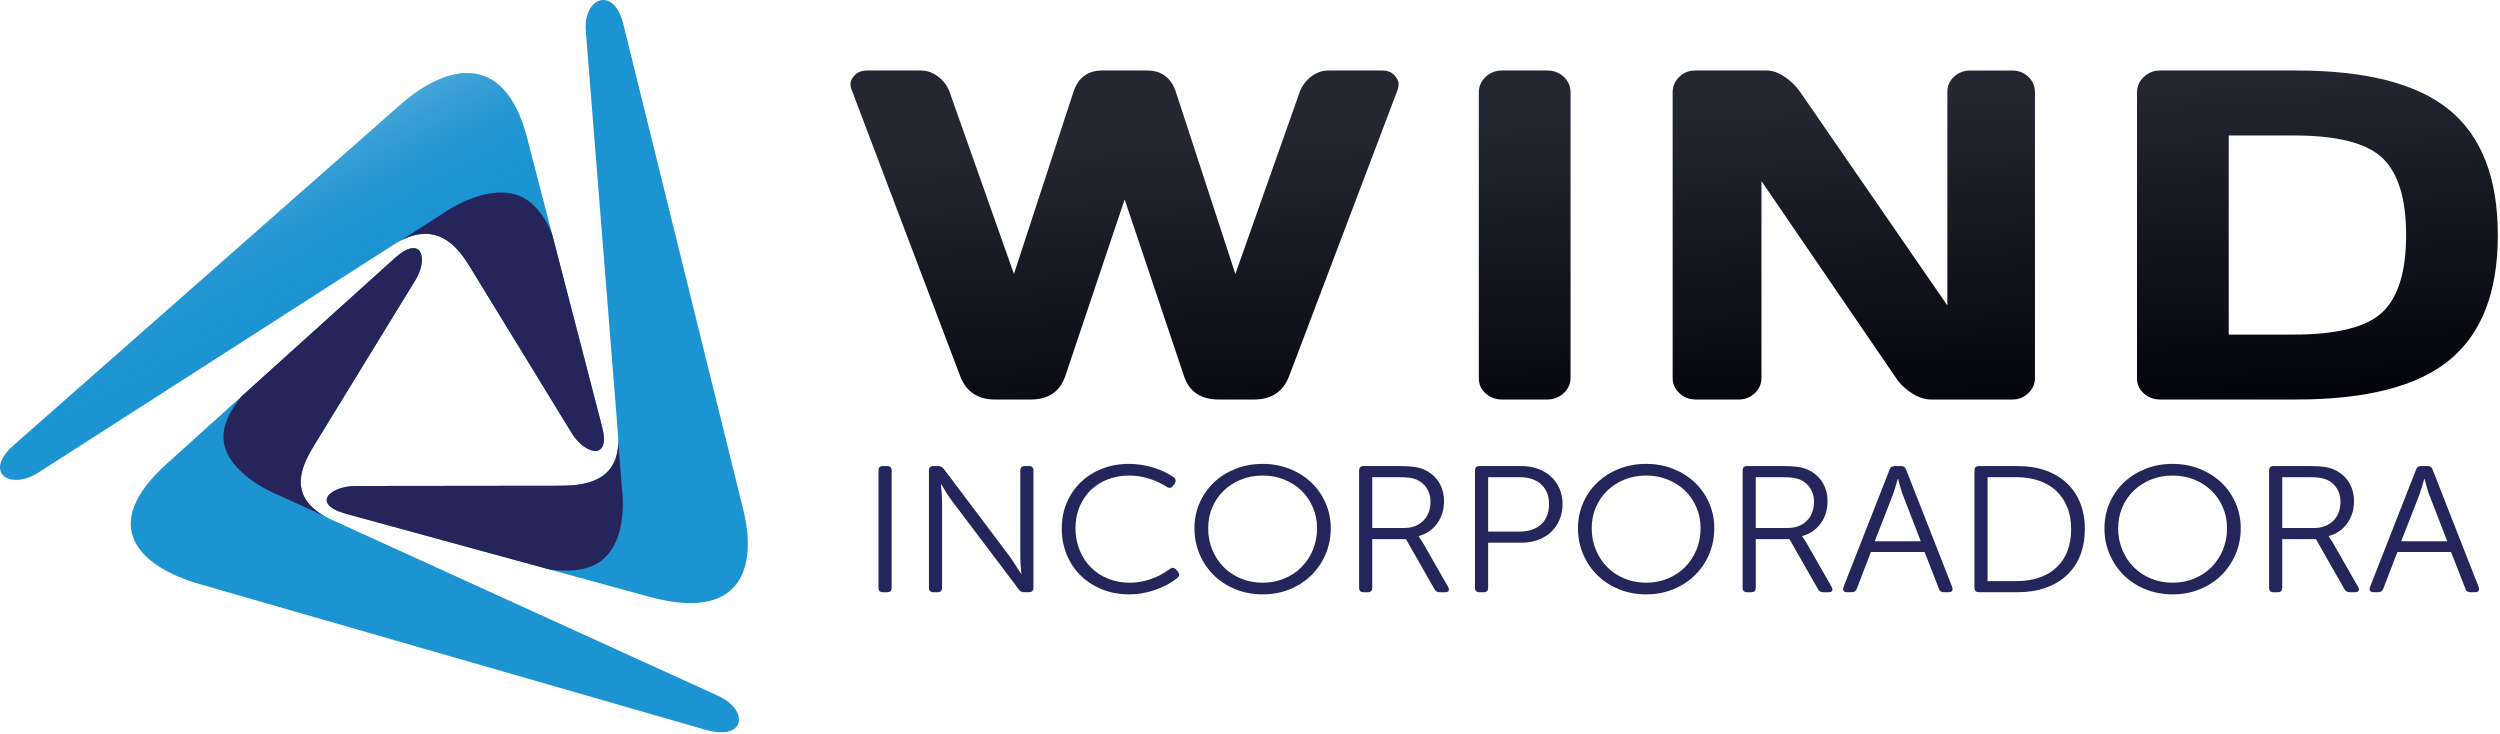
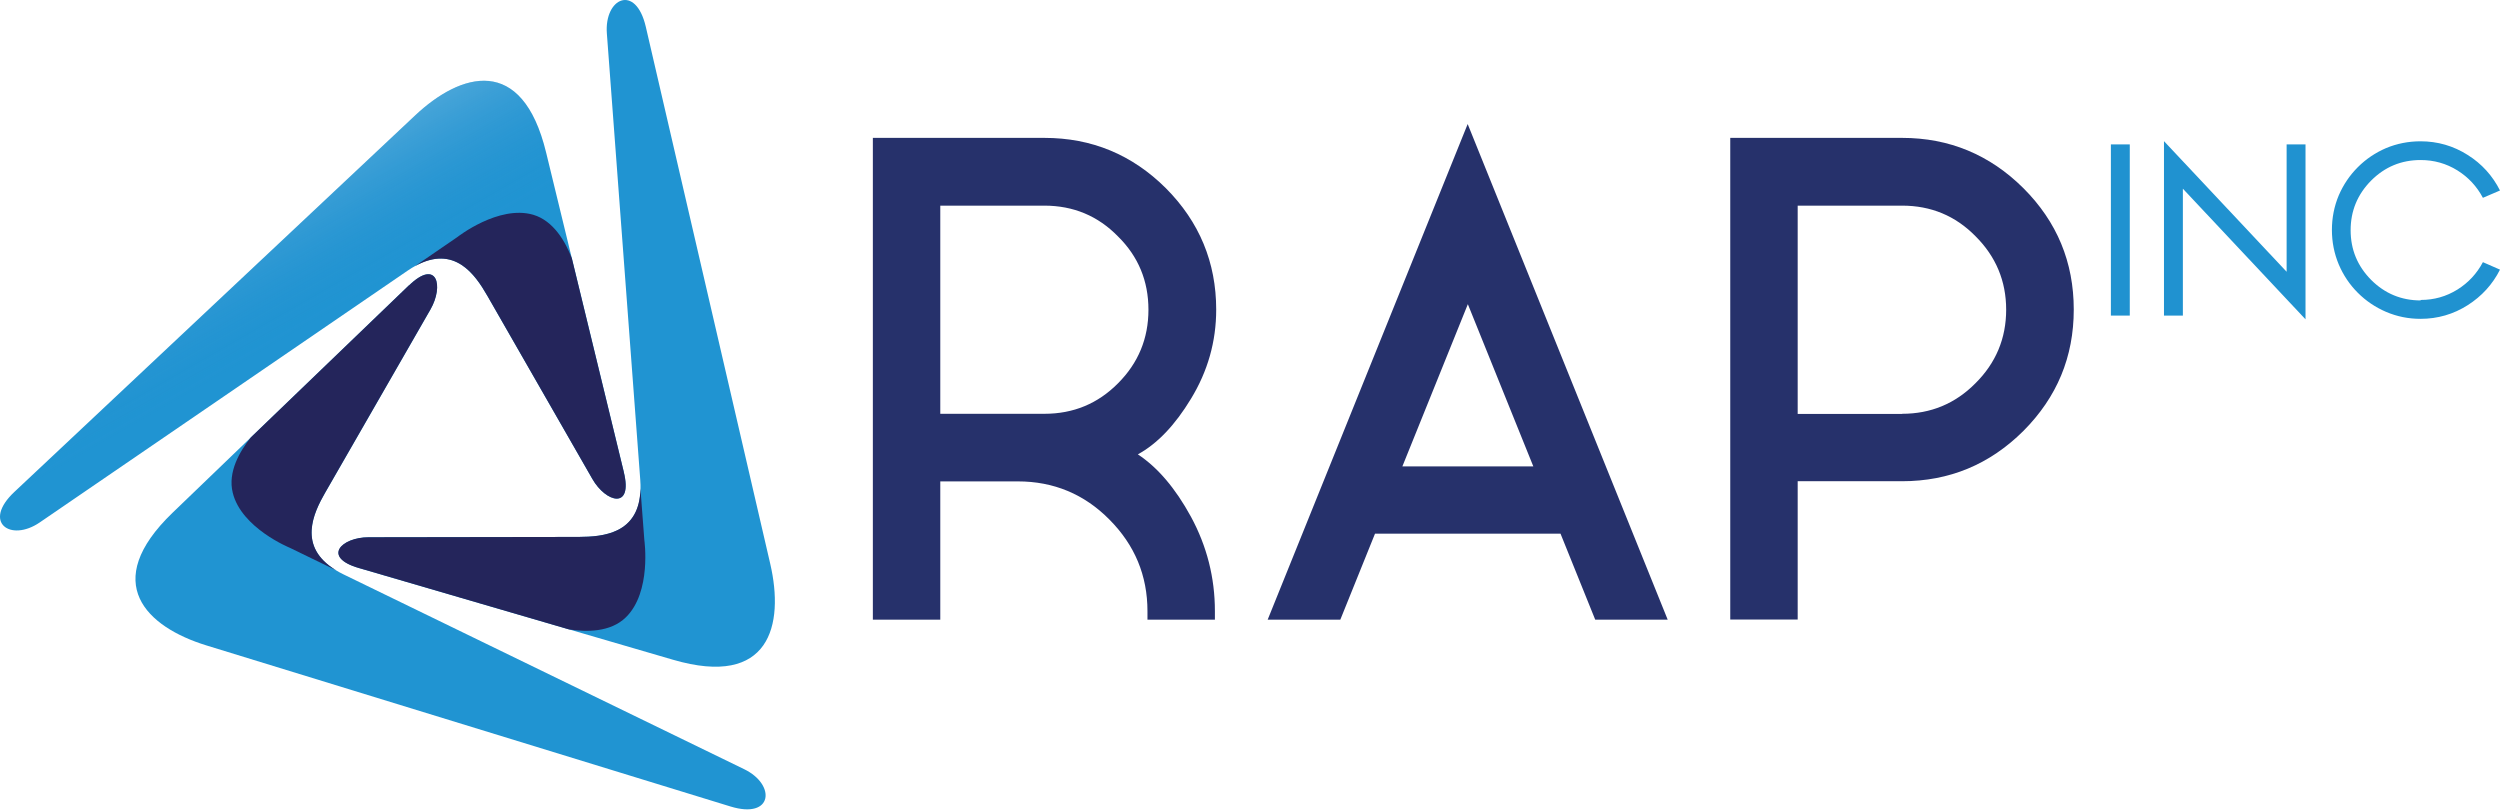
- <svg xmlns="http://www.w3.org/2000/svg" width="460" height="135" viewBox="0 0 460 135" fill="none">
-   <path d="M156.706 16.519C156.557 16.181 156.481 15.793 156.481 15.357C156.481 14.921 156.743 14.413 157.265 13.837C157.787 13.26 158.571 12.971 159.617 12.971H169.421C170.585 12.971 171.659 13.351 172.643 14.111C173.627 14.87 174.329 15.827 174.746 16.982L186.567 50.418L197.49 16.982C198.356 14.309 200.132 12.971 202.818 12.971H211.055C213.741 12.971 215.516 14.309 216.383 16.982L227.306 50.418L239.126 16.982C239.544 15.829 240.245 14.872 241.23 14.111C242.214 13.351 243.288 12.971 244.452 12.971H254.256C255.271 12.971 256.039 13.26 256.563 13.837C257.084 14.413 257.346 14.921 257.346 15.357C257.346 15.793 257.287 16.181 257.167 16.519L237.2 69.204C236.095 72.076 233.947 73.51 230.753 73.51H224.261C220.949 73.51 218.814 72.074 217.858 69.204L206.935 36.699L196.012 69.204C195.028 72.076 192.894 73.51 189.61 73.51H183.073C179.909 73.51 177.775 72.074 176.67 69.204L156.703 16.519H156.706Z" fill="url(#paint0_linear_1327_22)" />
-   <path d="M272.103 69.627V16.982C272.103 15.885 272.52 14.941 273.356 14.153C274.192 13.365 275.193 12.971 276.357 12.971H284.683C285.906 12.971 286.928 13.365 287.75 14.153C288.571 14.941 288.982 15.885 288.982 16.982V69.54C288.982 70.638 288.557 71.573 287.707 72.347C286.857 73.122 285.849 73.51 284.685 73.51H276.359C275.195 73.51 274.194 73.135 273.358 72.39C272.523 71.644 272.105 70.722 272.105 69.625L272.103 69.627Z" fill="url(#paint1_linear_1327_22)" />
-   <path d="M307.768 69.543V16.982C307.768 15.885 308.172 14.941 308.977 14.153C309.782 13.365 310.768 12.971 311.932 12.971H325.093C326.137 12.971 327.242 13.365 328.406 14.153C329.569 14.941 330.526 15.885 331.272 16.982L358.311 56.202V16.9C358.311 15.802 358.722 14.874 359.544 14.113C360.363 13.354 361.357 12.973 362.521 12.973H370.221C371.385 12.973 372.379 13.354 373.196 14.113C374.022 14.872 374.431 15.829 374.431 16.984V69.543C374.431 70.64 374.022 71.575 373.196 72.35C372.379 73.124 371.385 73.512 370.221 73.512H355.358C354.194 73.512 353 73.124 351.777 72.35C350.554 71.575 349.584 70.64 348.866 69.543L324.109 33.322V69.543C324.109 70.64 323.698 71.575 322.877 72.35C322.055 73.124 321.064 73.512 319.9 73.512H312.02C310.856 73.512 309.855 73.124 309.019 72.35C308.183 71.575 307.766 70.64 307.766 69.543H307.768Z" fill="url(#paint2_linear_1327_22)" />
-   <path d="M393.208 69.627V17.067C393.208 15.914 393.626 14.941 394.462 14.153C395.297 13.365 396.298 12.971 397.462 12.971H422.488C435.442 12.971 444.863 15.413 450.758 20.295C456.653 25.179 459.601 32.832 459.601 43.261C459.601 53.691 456.651 61.337 450.758 66.206C444.863 71.074 435.442 73.51 422.488 73.51H397.462C396.298 73.51 395.297 73.135 394.462 72.39C393.626 71.644 393.208 70.722 393.208 69.625V69.627ZM410.087 61.564H421.995C430.024 61.564 435.487 60.186 438.381 57.428C441.275 54.67 442.725 49.949 442.725 43.266C442.725 36.583 441.277 31.852 438.381 29.081C435.487 26.309 430.024 24.923 421.995 24.923H410.087V61.566V61.564Z" fill="url(#paint3_linear_1327_22)" />
-   <path d="M161.642 86.58C161.642 86.03 161.923 85.754 162.482 85.754H163.219C163.778 85.754 164.059 86.03 164.059 86.58V108.146C164.059 108.696 163.778 108.972 163.219 108.972H162.482C161.923 108.972 161.642 108.696 161.642 108.146V86.58Z" fill="#24255B" />
-   <path d="M170.924 86.579C170.924 86.029 171.205 85.753 171.764 85.753H172.605C173.001 85.753 173.351 85.929 173.655 86.281L185.844 102.462C186.146 102.903 186.498 103.431 186.894 104.047C187.291 104.664 187.617 105.183 187.874 105.599H187.945C187.898 105.203 187.85 104.697 187.805 104.081C187.758 103.464 187.735 102.925 187.735 102.462V86.577C187.735 86.027 188.027 85.751 188.61 85.751H189.312C189.871 85.751 190.152 86.027 190.152 86.577V108.143C190.152 108.693 189.871 108.969 189.312 108.969H188.471C188.004 108.969 187.666 108.793 187.456 108.442L175.232 92.26C174.904 91.842 174.55 91.325 174.165 90.709C173.78 90.092 173.459 89.564 173.202 89.124H173.131C173.178 89.542 173.223 90.058 173.27 90.675C173.318 91.292 173.341 91.819 173.341 92.26V108.146C173.341 108.695 173.06 108.971 172.501 108.971H171.764C171.205 108.971 170.924 108.695 170.924 108.146V86.579Z" fill="#24255B" />
-   <path d="M195.366 97.213C195.366 95.497 195.675 93.916 196.294 92.474C196.912 91.031 197.769 89.782 198.867 88.725C199.965 87.667 201.266 86.841 202.772 86.247C204.278 85.653 205.93 85.355 207.727 85.355C209.221 85.355 210.709 85.582 212.193 86.031C213.676 86.483 214.944 87.082 215.994 87.832C216.367 88.162 216.414 88.549 216.134 88.987L215.817 89.417C215.489 89.836 215.092 89.88 214.627 89.549C213.648 88.91 212.555 88.409 211.353 88.046C210.149 87.683 208.966 87.501 207.798 87.501C206.351 87.501 205.019 87.736 203.806 88.211C202.592 88.685 201.546 89.35 200.671 90.21C199.795 91.069 199.113 92.093 198.622 93.282C198.13 94.47 197.885 95.77 197.885 97.18C197.885 98.589 198.135 99.975 198.638 101.209C199.141 102.442 199.835 103.504 200.723 104.397C201.61 105.289 202.665 105.982 203.893 106.478C205.118 106.974 206.454 107.221 207.904 107.221C209.165 107.221 210.437 107.001 211.721 106.56C213.006 106.12 214.172 105.503 215.225 104.71C215.668 104.381 216.065 104.412 216.414 104.811L216.728 105.173C217.054 105.592 217.031 105.977 216.658 106.329C215.468 107.275 214.084 108.018 212.507 108.557C210.93 109.096 209.372 109.365 207.831 109.365C206.011 109.365 204.339 109.062 202.821 108.457C201.303 107.851 199.991 107.01 198.881 105.93C197.772 104.853 196.908 103.568 196.289 102.084C195.671 100.597 195.361 98.974 195.361 97.213H195.366Z" fill="#24255B" />
-   <path d="M219.782 97.211C219.782 95.539 220.096 93.981 220.727 92.538C221.357 91.096 222.233 89.842 223.354 88.774C224.475 87.705 225.8 86.871 227.33 86.263C228.859 85.657 230.521 85.355 232.32 85.355C234.119 85.355 235.746 85.657 237.275 86.263C238.805 86.868 240.129 87.699 241.251 88.756C242.372 89.813 243.253 91.067 243.895 92.52C244.537 93.974 244.858 95.537 244.858 97.211C244.858 98.885 244.537 100.53 243.895 102.017C243.253 103.504 242.372 104.791 241.251 105.881C240.129 106.972 238.805 107.825 237.275 108.441C235.746 109.058 234.093 109.365 232.32 109.365C230.547 109.365 228.892 109.056 227.365 108.441C225.835 107.825 224.511 106.972 223.389 105.881C222.268 104.791 221.388 103.504 220.745 102.017C220.103 100.53 219.782 98.929 219.782 97.211ZM222.304 97.211C222.304 98.642 222.561 99.969 223.073 101.191C223.585 102.413 224.287 103.47 225.174 104.361C226.062 105.254 227.117 105.953 228.345 106.458C229.57 106.965 230.894 107.217 232.32 107.217C233.746 107.217 235.07 106.963 236.296 106.458C237.521 105.953 238.578 105.251 239.466 104.361C240.354 103.468 241.053 102.413 241.567 101.191C242.079 99.969 242.337 98.642 242.337 97.211C242.337 95.779 242.079 94.535 241.567 93.346C241.053 92.157 240.354 91.133 239.466 90.274C238.578 89.415 237.523 88.738 236.296 88.244C235.07 87.748 233.744 87.5 232.32 87.5C230.897 87.5 229.542 87.748 228.328 88.244C227.115 88.74 226.057 89.422 225.158 90.292C224.258 91.162 223.557 92.186 223.057 93.364C222.554 94.542 222.304 95.824 222.304 97.211Z" fill="#24255B" />
-   <path d="M250.076 86.58C250.076 86.03 250.357 85.754 250.917 85.754H257.572C258.622 85.754 259.498 85.803 260.199 85.903C260.9 86.003 261.519 86.172 262.055 86.415C263.221 86.943 264.12 87.715 264.751 88.726C265.381 89.739 265.697 90.905 265.697 92.227C265.697 93.812 265.27 95.184 264.42 96.339C263.568 97.494 262.442 98.26 261.039 98.634V98.701C261.087 98.768 261.162 98.883 261.266 99.048C261.37 99.213 261.505 99.407 261.67 99.627L266.467 108.015C266.63 108.324 266.653 108.56 266.538 108.725C266.42 108.89 266.2 108.972 265.872 108.972H264.961C264.47 108.972 264.132 108.785 263.946 108.411L258.693 99.197H252.494V108.146C252.494 108.696 252.213 108.972 251.653 108.972H250.917C250.357 108.972 250.076 108.696 250.076 108.146V86.58ZM258.341 97.149C259.812 97.149 260.99 96.709 261.878 95.829C262.765 94.95 263.209 93.77 263.209 92.296C263.209 91.373 262.982 90.551 262.527 89.837C262.071 89.122 261.436 88.588 260.617 88.234C260.22 88.08 259.788 87.969 259.321 87.904C258.853 87.838 258.211 87.804 257.394 87.804H252.491V97.149H258.339H258.341Z" fill="#24255B" />
-   <path d="M271.4 86.58C271.4 86.03 271.681 85.754 272.241 85.754H279.911C281.032 85.754 282.059 85.925 282.994 86.266C283.926 86.606 284.727 87.087 285.393 87.702C286.058 88.318 286.578 89.055 286.951 89.915C287.324 90.774 287.51 91.72 287.51 92.755C287.51 93.79 287.324 94.776 286.951 95.644C286.578 96.515 286.058 97.263 285.393 97.891C284.727 98.518 283.926 99.004 282.994 99.344C282.059 99.685 281.032 99.856 279.911 99.856H273.818V108.146C273.818 108.696 273.537 108.972 272.977 108.972H272.241C271.681 108.972 271.4 108.696 271.4 108.146V86.58ZM279.595 97.811C281.275 97.811 282.6 97.365 283.57 96.473C284.538 95.58 285.024 94.342 285.024 92.757C285.024 91.172 284.545 90.032 283.589 89.142C282.63 88.249 281.313 87.804 279.632 87.804H273.818V97.811H279.597H279.595Z" fill="#24255B" />
-   <path d="M290.353 97.211C290.353 95.539 290.667 93.981 291.297 92.538C291.927 91.096 292.803 89.842 293.924 88.774C295.046 87.705 296.37 86.871 297.9 86.263C299.43 85.657 301.092 85.355 302.89 85.355C304.689 85.355 306.316 85.657 307.846 86.263C309.375 86.868 310.7 87.699 311.821 88.756C312.942 89.813 313.823 91.067 314.465 92.52C315.107 93.974 315.428 95.537 315.428 97.211C315.428 98.885 315.107 100.53 314.465 102.017C313.823 103.504 312.942 104.791 311.821 105.881C310.7 106.972 309.375 107.825 307.846 108.441C306.316 109.058 304.663 109.365 302.89 109.365C301.118 109.365 299.463 109.056 297.935 108.441C296.405 107.825 295.081 106.972 293.96 105.881C292.838 104.791 291.958 103.504 291.316 102.017C290.674 100.53 290.353 98.929 290.353 97.211ZM292.874 97.211C292.874 98.642 293.131 99.969 293.643 101.191C294.156 102.413 294.857 103.47 295.744 104.361C296.632 105.254 297.687 105.953 298.915 106.458C300.14 106.965 301.465 107.217 302.89 107.217C304.316 107.217 305.641 106.963 306.866 106.458C308.091 105.953 309.149 105.251 310.036 104.361C310.924 103.468 311.623 102.413 312.137 101.191C312.65 99.969 312.907 98.642 312.907 97.211C312.907 95.779 312.65 94.535 312.137 93.346C311.623 92.157 310.924 91.133 310.036 90.274C309.149 89.415 308.093 88.738 306.866 88.244C305.641 87.748 304.314 87.5 302.89 87.5C301.467 87.5 300.112 87.748 298.898 88.244C297.685 88.74 296.627 89.422 295.728 90.292C294.829 91.162 294.127 92.186 293.627 93.364C293.124 94.542 292.874 95.824 292.874 97.211Z" fill="#24255B" />
-   <path d="M320.643 86.58C320.643 86.03 320.924 85.754 321.483 85.754H328.138C329.188 85.754 330.064 85.803 330.765 85.903C331.467 86.003 332.085 86.172 332.621 86.415C333.787 86.943 334.687 87.715 335.317 88.726C335.947 89.739 336.264 90.905 336.264 92.227C336.264 93.812 335.836 95.184 334.986 96.339C334.134 97.494 333.008 98.26 331.606 98.634V98.701C331.653 98.768 331.729 98.883 331.832 99.048C331.936 99.213 332.071 99.407 332.236 99.627L337.033 108.015C337.196 108.324 337.22 108.56 337.104 108.725C336.986 108.89 336.766 108.972 336.438 108.972H335.527C335.036 108.972 334.698 108.785 334.512 108.411L329.259 99.197H323.06V108.146C323.06 108.696 322.779 108.972 322.22 108.972H321.483C320.924 108.972 320.643 108.696 320.643 108.146V86.58ZM328.908 97.149C330.378 97.149 331.556 96.709 332.444 95.829C333.332 94.95 333.775 93.77 333.775 92.296C333.775 91.373 333.549 90.551 333.093 89.837C332.638 89.122 332.002 88.588 331.183 88.234C330.787 88.08 330.355 87.969 329.887 87.904C329.42 87.838 328.778 87.804 327.961 87.804H323.058V97.149H328.905H328.908Z" fill="#24255B" />
-   <path d="M347.68 86.415C347.795 85.974 348.112 85.754 348.626 85.754H349.783C350.274 85.754 350.588 85.974 350.73 86.415L359.205 108.013C359.391 108.652 359.157 108.97 358.504 108.97H357.734C357.174 108.97 356.846 108.75 356.754 108.309L354.127 101.573H344.249L341.657 108.309C341.518 108.75 341.19 108.97 340.678 108.97H339.941C339.24 108.97 338.994 108.652 339.205 108.013L347.68 86.415ZM353.423 99.594L350.165 91.172C350.003 90.776 349.837 90.28 349.674 89.685C349.511 89.091 349.37 88.574 349.254 88.134H349.183C349.065 88.574 348.914 89.091 348.728 89.685C348.541 90.28 348.378 90.776 348.237 91.172L344.946 99.594H353.421H353.423Z" fill="#24255B" />
-   <path d="M363.299 86.58C363.299 86.03 363.58 85.754 364.139 85.754H371.25C373.141 85.754 374.85 86.023 376.38 86.562C377.909 87.101 379.21 87.878 380.284 88.891C381.358 89.903 382.18 91.119 382.754 92.539C383.325 93.959 383.611 95.56 383.611 97.345C383.611 99.13 383.325 100.769 382.754 102.2C382.182 103.632 381.358 104.847 380.284 105.849C379.21 106.851 377.907 107.621 376.38 108.16C374.85 108.698 373.141 108.968 371.25 108.968H364.139C363.58 108.968 363.299 108.692 363.299 108.142V86.575V86.58ZM371.004 106.924C372.567 106.924 373.976 106.71 375.225 106.281C376.474 105.851 377.536 105.223 378.412 104.397C379.288 103.572 379.954 102.565 380.409 101.377C380.865 100.188 381.092 98.846 381.092 97.347C381.092 95.849 380.858 94.547 380.391 93.367C379.923 92.19 379.257 91.188 378.393 90.362C377.529 89.536 376.472 88.904 375.223 88.463C373.974 88.022 372.567 87.802 371.002 87.802H365.714V106.924H371.002H371.004Z" fill="#24255B" />
-   <path d="M387.221 97.211C387.221 95.539 387.535 93.981 388.165 92.538C388.795 91.096 389.671 89.842 390.793 88.774C391.914 87.705 393.238 86.871 394.768 86.263C396.298 85.657 397.96 85.355 399.759 85.355C401.557 85.355 403.184 85.657 404.714 86.263C406.244 86.868 407.568 87.699 408.689 88.756C409.811 89.813 410.691 91.067 411.333 92.52C411.975 93.974 412.296 95.537 412.296 97.211C412.296 98.885 411.975 100.53 411.333 102.017C410.691 103.504 409.811 104.791 408.689 105.881C407.568 106.972 406.244 107.825 404.714 108.441C403.184 109.058 401.532 109.365 399.759 109.365C397.986 109.365 396.331 109.056 394.803 108.441C393.274 107.825 391.949 106.972 390.828 105.881C389.707 104.791 388.826 103.504 388.184 102.017C387.542 100.53 387.221 98.929 387.221 97.211ZM389.742 97.211C389.742 98.642 389.999 99.969 390.512 101.191C391.024 102.413 391.725 103.47 392.613 104.361C393.5 105.254 394.556 105.953 395.783 106.458C397.008 106.965 398.333 107.217 399.759 107.217C401.184 107.217 402.509 106.963 403.734 106.458C404.959 105.953 406.017 105.251 406.905 104.361C407.792 103.468 408.491 102.413 409.006 101.191C409.518 99.969 409.775 98.642 409.775 97.211C409.775 95.779 409.518 94.535 409.006 93.346C408.491 92.157 407.792 91.133 406.905 90.274C406.017 89.415 404.962 88.738 403.734 88.244C402.509 87.748 401.182 87.5 399.759 87.5C398.335 87.5 396.98 87.748 395.767 88.244C394.553 88.74 393.496 89.422 392.596 90.292C391.697 91.162 390.996 92.186 390.495 93.364C389.992 94.542 389.742 95.824 389.742 97.211Z" fill="#24255B" />
-   <path d="M417.515 86.58C417.515 86.03 417.796 85.754 418.355 85.754H425.01C426.061 85.754 426.936 85.803 427.638 85.903C428.339 86.003 428.957 86.172 429.493 86.415C430.659 86.943 431.559 87.715 432.189 88.726C432.819 89.739 433.136 90.905 433.136 92.227C433.136 93.812 432.708 95.184 431.859 96.339C431.006 97.494 429.88 98.26 428.478 98.634V98.701C428.525 98.768 428.601 98.883 428.705 99.048C428.808 99.213 428.943 99.407 429.108 99.627L433.905 108.015C434.068 108.324 434.092 108.56 433.976 108.725C433.858 108.89 433.639 108.972 433.31 108.972H432.399C431.908 108.972 431.571 108.785 431.384 108.411L426.131 99.197H419.932V108.146C419.932 108.696 419.651 108.972 419.092 108.972H418.355C417.796 108.972 417.515 108.696 417.515 108.146V86.58ZM425.78 97.149C427.25 97.149 428.428 96.709 429.316 95.829C430.204 94.95 430.647 93.77 430.647 92.296C430.647 91.373 430.421 90.551 429.965 89.837C429.51 89.122 428.875 88.588 428.055 88.234C427.659 88.08 427.227 87.969 426.759 87.904C426.292 87.838 425.65 87.804 424.833 87.804H419.93V97.149H425.777H425.78Z" fill="#24255B" />
-   <path d="M444.552 86.415C444.667 85.974 444.984 85.754 445.498 85.754H446.655C447.146 85.754 447.46 85.974 447.602 86.415L456.077 108.013C456.263 108.652 456.03 108.97 455.376 108.97H454.606C454.047 108.97 453.718 108.75 453.626 108.309L450.999 101.573H441.121L438.529 108.309C438.39 108.75 438.062 108.97 437.55 108.97H436.813C436.112 108.97 435.866 108.652 436.077 108.013L444.552 86.415ZM450.295 99.594L447.038 91.172C446.875 90.776 446.709 90.28 446.546 89.685C446.384 89.091 446.242 88.574 446.126 88.134H446.055C445.937 88.574 445.786 89.091 445.6 89.685C445.413 90.28 445.25 90.776 445.109 91.172L441.818 99.594H450.293H450.295Z" fill="#24255B" />
-   <path fill-rule="evenodd" clip-rule="evenodd" d="M110.791 78.563L96.997 25.388C92.741 8.975 81.822 12.087 73.699 19.239L2.565 81.869C-3.207 86.948 1.848 90.301 7.062 86.953L72.394 45.04C80.311 39.96 84.346 45.637 86.532 49.205L105.201 79.696C107.604 83.621 112.427 84.88 110.789 78.563H110.791Z" fill="#1C94D2" />
-   <path opacity="0.5" fill-rule="evenodd" clip-rule="evenodd" d="M110.791 78.563L96.997 25.388C92.741 8.975 81.822 12.087 73.699 19.239L2.565 81.869C-3.207 86.948 1.848 90.301 7.062 86.953L72.394 45.04C80.311 39.96 84.346 45.637 86.532 49.205L105.201 79.696C107.604 83.621 112.427 84.88 110.789 78.563H110.791Z" fill="url(#paint4_linear_1327_22)" />
-   <path fill-rule="evenodd" clip-rule="evenodd" d="M110.791 78.564L101.561 42.982C100.437 40.25 98.329 36.733 94.701 35.745C88.532 34.066 81.218 39.462 81.218 39.462L73.664 44.304C80.749 40.584 84.467 45.833 86.532 49.206L105.201 79.697C107.604 83.621 112.427 84.879 110.789 78.564H110.791Z" fill="#25245B" />
-   <path fill-rule="evenodd" clip-rule="evenodd" d="M72.62 47.513L30.665 85.35C17.714 97.028 26.029 104.39 36.659 107.453L129.734 134.257C137.286 136.432 137.838 130.631 132.156 128.044L61.01 95.624C52.386 91.694 55.585 85.564 57.771 81.993L76.452 51.509C78.855 47.587 77.601 43.016 72.62 47.511V47.513Z" fill="#1C94D2" />
-   <path fill-rule="evenodd" clip-rule="evenodd" d="M72.622 47.513L44.548 72.833C42.601 75.114 40.424 78.594 41.328 82.051C42.867 87.928 51.479 91.205 51.479 91.205L59.699 94.956C52.742 91.029 55.705 85.368 57.773 81.993L76.454 51.509C78.857 47.587 77.603 43.016 72.622 47.511V47.513Z" fill="#25245B" />
-   <path fill-rule="evenodd" clip-rule="evenodd" d="M63.745 94.559L119.499 109.816C136.708 114.527 139.293 104.053 136.775 93.844L114.699 4.464C112.91 -2.787 107.308 -0.329 107.782 5.604L113.708 79.904C114.428 88.909 107.197 89.374 102.825 89.381L65.49 89.425C60.685 89.432 57.121 92.744 63.743 94.556L63.745 94.559Z" fill="#1C94D2" />
-   <path fill-rule="evenodd" clip-rule="evenodd" d="M63.743 94.558L101.052 104.767C104.121 105.212 108.408 105.244 111.126 102.77C115.746 98.567 114.435 89.897 114.435 89.897L113.756 81.309C113.64 88.955 106.961 89.374 102.828 89.38L65.493 89.425C60.688 89.432 57.124 92.744 63.746 94.556L63.743 94.558Z" fill="#25245B" />
+ <svg xmlns="http://www.w3.org/2000/svg" width="1889" height="612" viewBox="0 0 1889 612" fill="none">
+   <path d="M1594.98 238.457V109.111H1609.26V238.457H1594.98Z" fill="#2092D0" />
+   <path d="M1742.05 241.286L1649.38 142.583V238.455H1635.1V106.647L1727.77 205.349V109.108H1742.05V241.286Z" fill="#2092D0" />
+   <path d="M1829.06 226.638C1839.16 226.638 1848.39 224.053 1856.88 218.761C1865.12 213.592 1871.52 206.7 1876.08 198.085L1889 203.746C1883.34 214.946 1875.21 223.807 1864.63 230.576C1853.8 237.468 1841.86 240.914 1828.94 240.914C1819.83 240.914 1811.22 239.191 1802.85 235.622C1794.85 232.176 1787.71 227.376 1781.56 221.222C1775.4 215.069 1770.61 207.931 1767.16 199.808C1763.71 191.563 1761.99 182.825 1761.99 173.717C1761.99 164.61 1763.71 155.872 1767.16 147.627C1770.61 139.627 1775.4 132.489 1781.56 126.335C1787.71 120.182 1794.85 115.382 1802.85 111.936C1811.1 108.49 1819.83 106.767 1828.94 106.767C1841.86 106.767 1853.8 110.213 1864.63 117.105C1875.21 123.751 1883.34 132.735 1889 143.934L1876.08 149.473C1871.52 140.858 1865.12 133.966 1856.88 128.797C1848.39 123.505 1839.03 120.92 1829.06 120.92C1814.42 120.92 1801.99 126.089 1791.65 136.427C1781.31 146.888 1776.14 159.318 1776.14 173.964C1776.14 188.609 1781.31 201.039 1791.65 211.5C1801.99 221.838 1814.54 227.007 1829.06 227.007V226.638Z" fill="#2092D0" />
+   <path d="M859.764 343.308C874.656 353.154 888.07 368.784 899.885 390.444C911.946 412.72 917.976 436.472 917.976 461.825V468.224H867.025V461.825C867.025 434.872 857.426 411.858 838.35 392.659C819.274 373.337 796.137 363.738 769.062 363.738H710.48V468.224H659.529V104.183H789.122C824.935 104.183 855.457 116.86 880.932 142.212C906.285 167.687 918.961 198.332 918.961 233.899C918.961 258.144 912.561 280.543 899.885 301.342C887.824 321.279 874.41 335.309 859.764 343.308ZM710.48 155.257V312.664H789.122C811.029 312.664 829.489 305.034 844.75 289.65C860.133 274.266 867.764 255.683 867.764 234.022C867.764 212.362 860.133 193.778 844.75 178.641C829.612 163.134 811.029 155.38 789.122 155.38H710.48V155.257Z" fill="#26316B" />
+   <path d="M1260.24 468.224H1205.35L1179.13 403.243H1038.96L1012.74 468.224H957.854L1108.98 93.722L1260.11 468.224H1260.24ZM1158.58 352.415L1109.11 229.837L1059.63 352.415H1158.58Z" fill="#26316B" />
+   <path d="M1437.22 104.183C1472.78 104.183 1503.43 116.86 1528.9 142.212C1554.26 167.564 1566.93 198.086 1566.93 233.899C1566.93 269.713 1554.26 300.111 1528.9 325.586C1503.43 350.939 1472.91 363.615 1437.22 363.615H1358.33V468.101H1307.38V104.183H1437.22ZM1437.22 312.664C1458.88 312.664 1477.34 305.034 1492.6 289.65C1508.1 274.266 1515.86 255.683 1515.86 234.022C1515.86 212.362 1508.1 193.778 1492.6 178.395C1477.46 163.011 1459 155.38 1437.22 155.38H1358.33V312.787H1437.22V312.664Z" fill="#26316B" />
+   <path fill-rule="evenodd" clip-rule="evenodd" d="M471.35 356.599L412.646 115.258C394.555 40.801 348.034 54.831 313.575 87.322L10.945 371.613C-13.668 394.627 7.869 409.888 30.021 394.75L308.037 204.484C341.758 181.47 358.864 207.192 368.218 223.437L447.598 361.891C457.813 379.736 478.365 385.397 471.35 356.722V356.599Z" fill="#2094D2" />
+   <path opacity="0.5" fill-rule="evenodd" clip-rule="evenodd" d="M471.35 356.599L412.646 115.258C394.555 40.801 348.034 54.831 313.575 87.322L10.945 371.613C-13.668 394.627 7.869 409.888 30.021 394.75L308.037 204.484C341.758 181.47 358.864 207.192 368.218 223.437L447.598 361.891C457.813 379.736 478.365 385.397 471.35 356.722V356.599Z" fill="url(#paint0_linear_3074_3)" />
+   <path fill-rule="evenodd" clip-rule="evenodd" d="M471.342 356.603L432.083 195.136C427.283 182.705 418.299 166.829 402.915 162.276C376.701 154.645 345.565 179.136 345.565 179.136L313.443 201.166C343.596 184.305 359.348 208.058 368.21 223.442L447.59 361.895C457.804 379.741 478.357 385.402 471.342 356.726V356.603Z" fill="#24255B" />
+   <path fill-rule="evenodd" clip-rule="evenodd" d="M309.029 215.56L130.455 387.365C75.32 440.408 110.764 473.76 155.93 487.667L551.97 609.384C584.091 619.229 586.429 592.892 562.307 581.201L259.555 434.009C222.88 416.164 236.418 388.35 245.771 372.105L325.275 233.774C335.489 215.929 330.197 195.253 309.029 215.683V215.56Z" fill="#2094D2" />
+   <path fill-rule="evenodd" clip-rule="evenodd" d="M309.032 215.56L189.531 330.507C181.285 340.845 171.932 356.598 175.87 372.351C182.393 399.057 219.068 413.948 219.068 413.948L254.02 430.932C224.36 413.087 237.036 387.365 245.774 372.105L325.277 233.774C335.492 215.929 330.2 195.253 309.032 215.683V215.56Z" fill="#24255B" />
+   <path fill-rule="evenodd" clip-rule="evenodd" d="M271.243 429.212L508.522 498.5C581.749 519.915 592.702 472.286 581.995 426.012L487.969 20.25C480.339 -12.609 456.463 -1.533 458.555 25.419L483.785 362.631C486.862 403.49 456.094 405.583 437.51 405.706L278.627 405.952C258.197 405.952 243.06 420.966 271.243 429.212Z" fill="#2094D2" />
+   <path fill-rule="evenodd" clip-rule="evenodd" d="M271.245 429.212L430.005 475.609C443.051 477.578 461.265 477.824 472.834 466.502C492.525 447.426 486.864 408.043 486.864 408.043L483.91 369.03C483.418 403.736 454.988 405.582 437.389 405.705L278.506 405.951C258.076 405.951 242.939 420.966 271.122 429.212H271.245Z" fill="#24255B" />
  <defs>
-     <linearGradient id="paint0_linear_1327_22" x1="211.796" y1="90.593" x2="208.075" y2="26.136" gradientUnits="userSpaceOnUse">
-       <stop stop-color="#000007" />
-       <stop offset="1" stop-color="#242731" />
-     </linearGradient>
-     <linearGradient id="paint1_linear_1327_22" x1="283.344" y1="86.461" x2="279.619" y2="21.949" gradientUnits="userSpaceOnUse">
-       <stop stop-color="#000007" />
-       <stop offset="1" stop-color="#242731" />
-     </linearGradient>
-     <linearGradient id="paint2_linear_1327_22" x1="343.68" y1="82.979" x2="339.954" y2="18.467" gradientUnits="userSpaceOnUse">
-       <stop stop-color="#000007" />
-       <stop offset="1" stop-color="#242731" />
-     </linearGradient>
-     <linearGradient id="paint3_linear_1327_22" x1="427.864" y1="78.118" x2="424.138" y2="13.605" gradientUnits="userSpaceOnUse">
-       <stop stop-color="#000007" />
-       <stop offset="1" stop-color="#242731" />
-     </linearGradient>
-     <linearGradient id="paint4_linear_1327_22" x1="29.898" y1="24.262" x2="48.036" y2="57.803" gradientUnits="userSpaceOnUse">
+     <linearGradient id="paint0_linear_3074_3" x1="126.631" y1="109.72" x2="211.427" y2="257.65" gradientUnits="userSpaceOnUse">
      <stop stop-color="white" />
-       <stop offset="1" stop-color="#2484C6" stop-opacity="0" />
+       <stop offset="1" stop-color="#2484C7" stop-opacity="0" />
    </linearGradient>
  </defs>
</svg>
